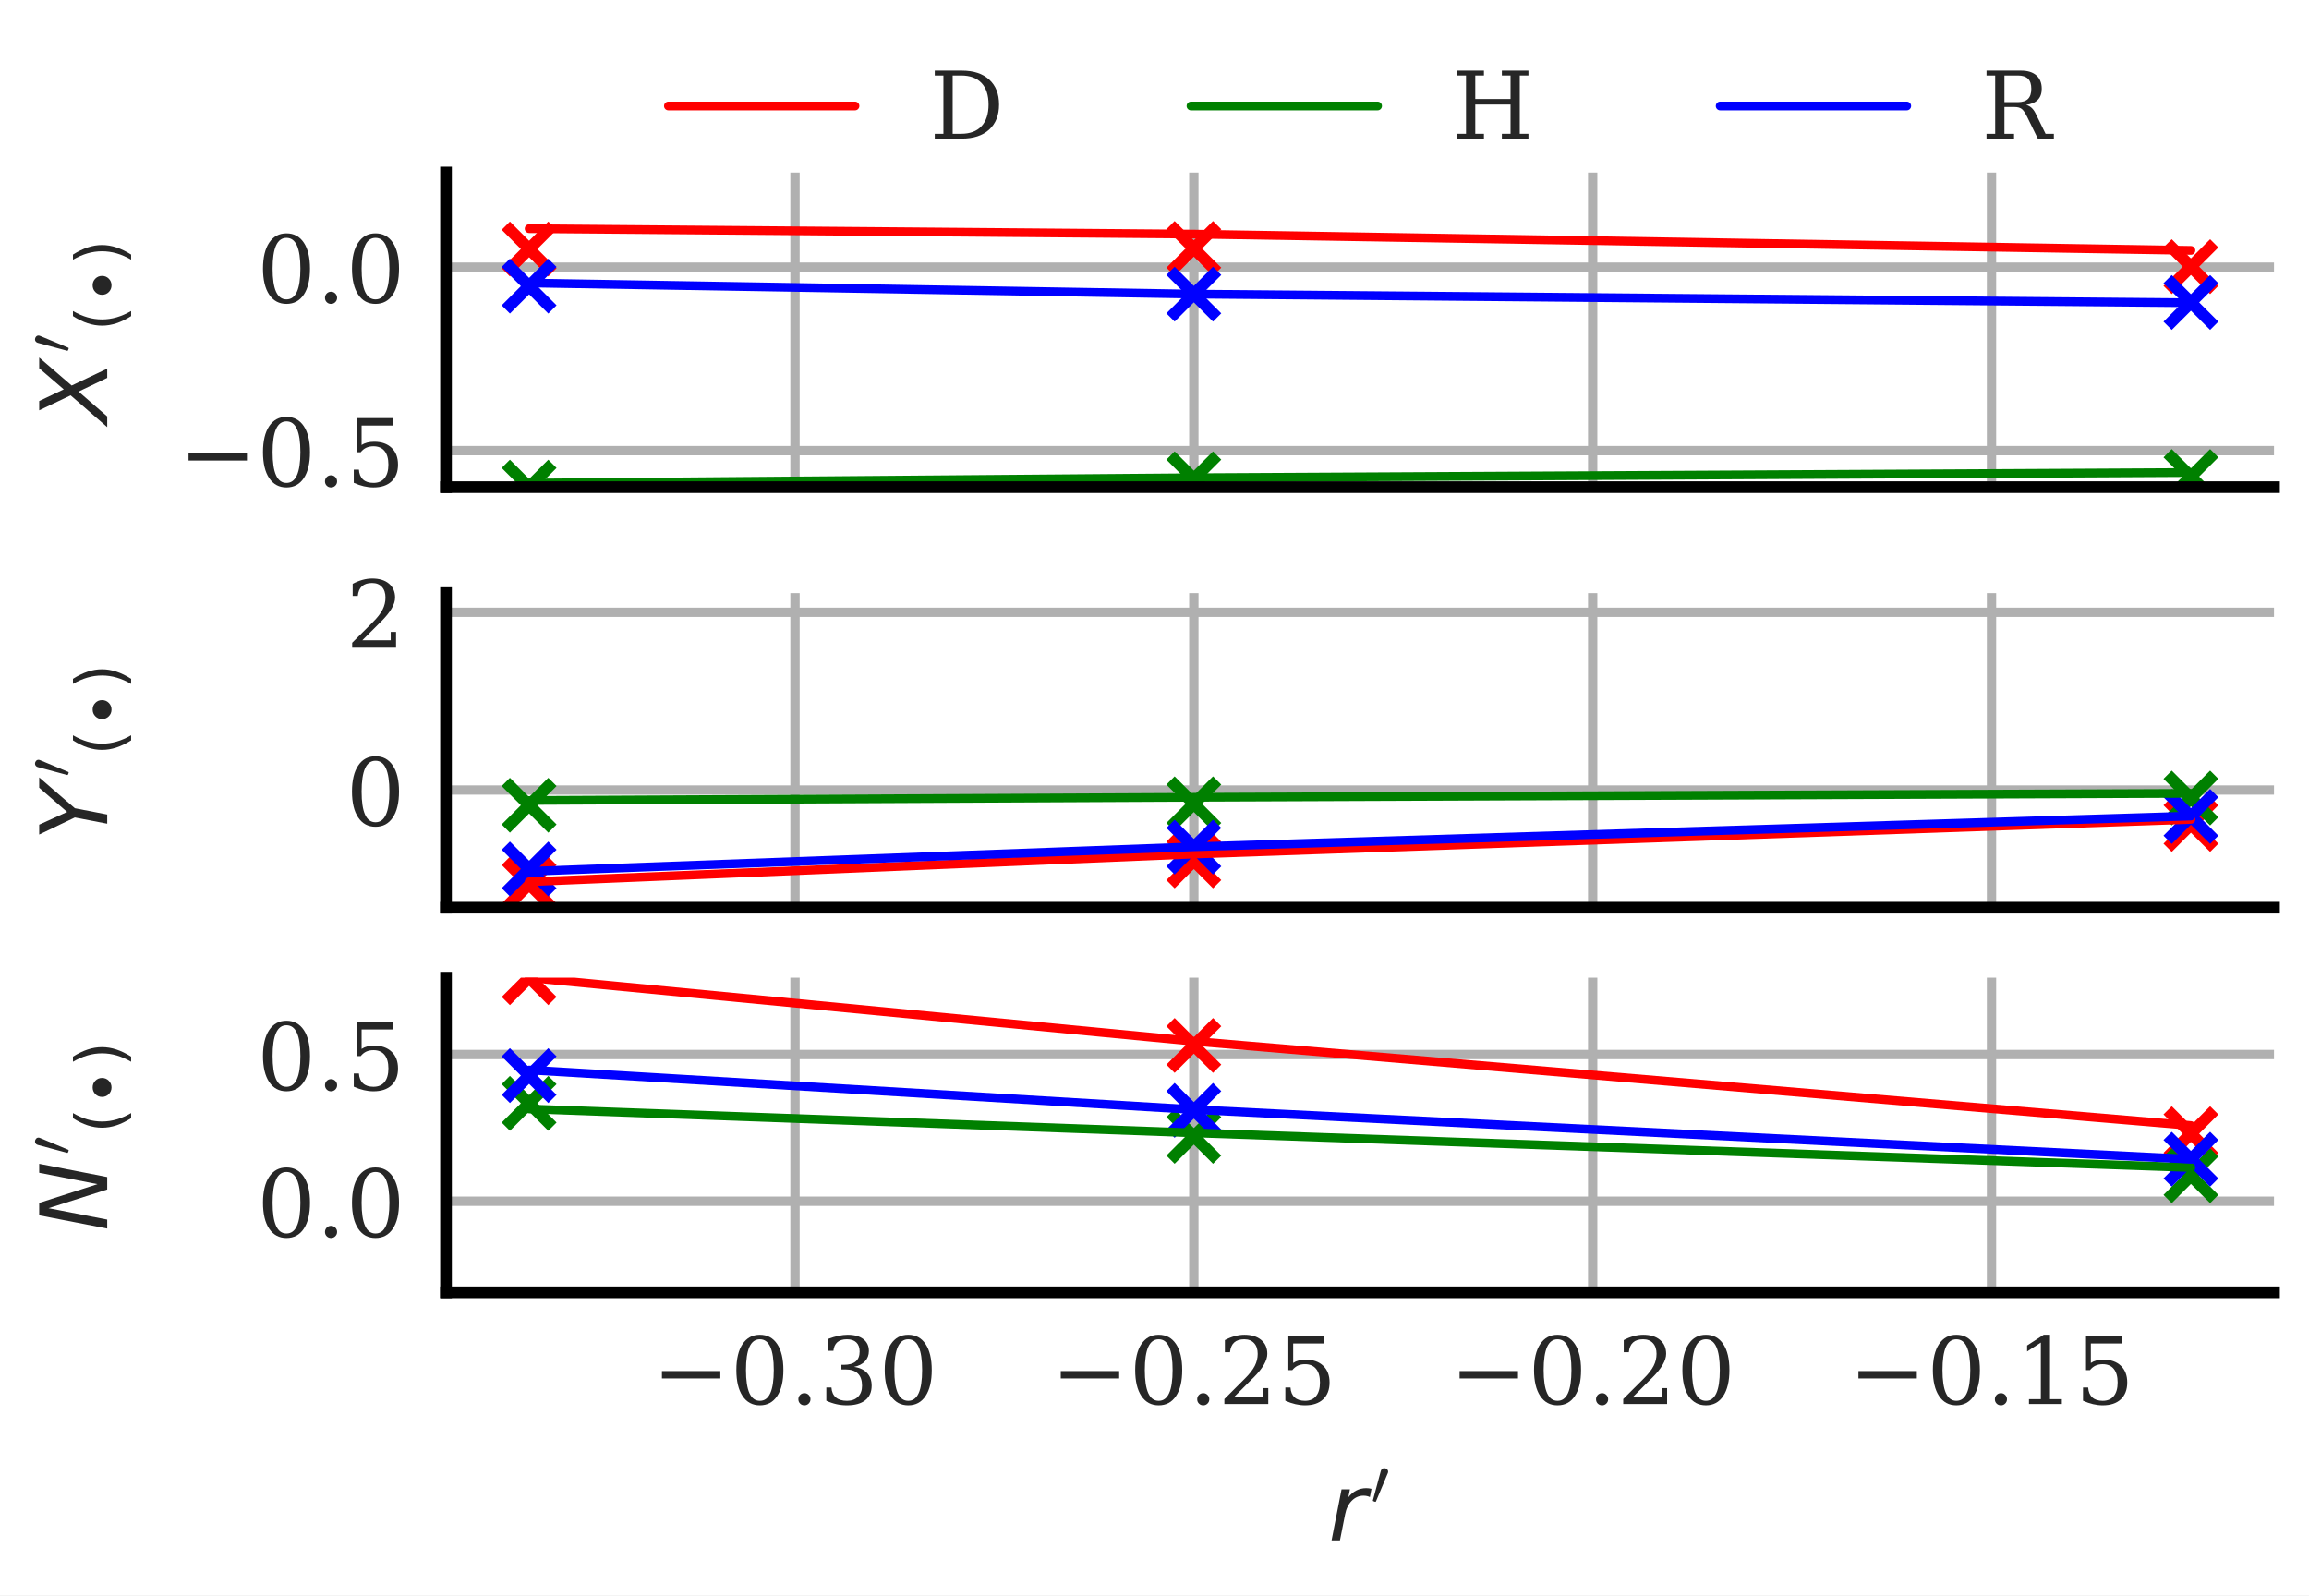
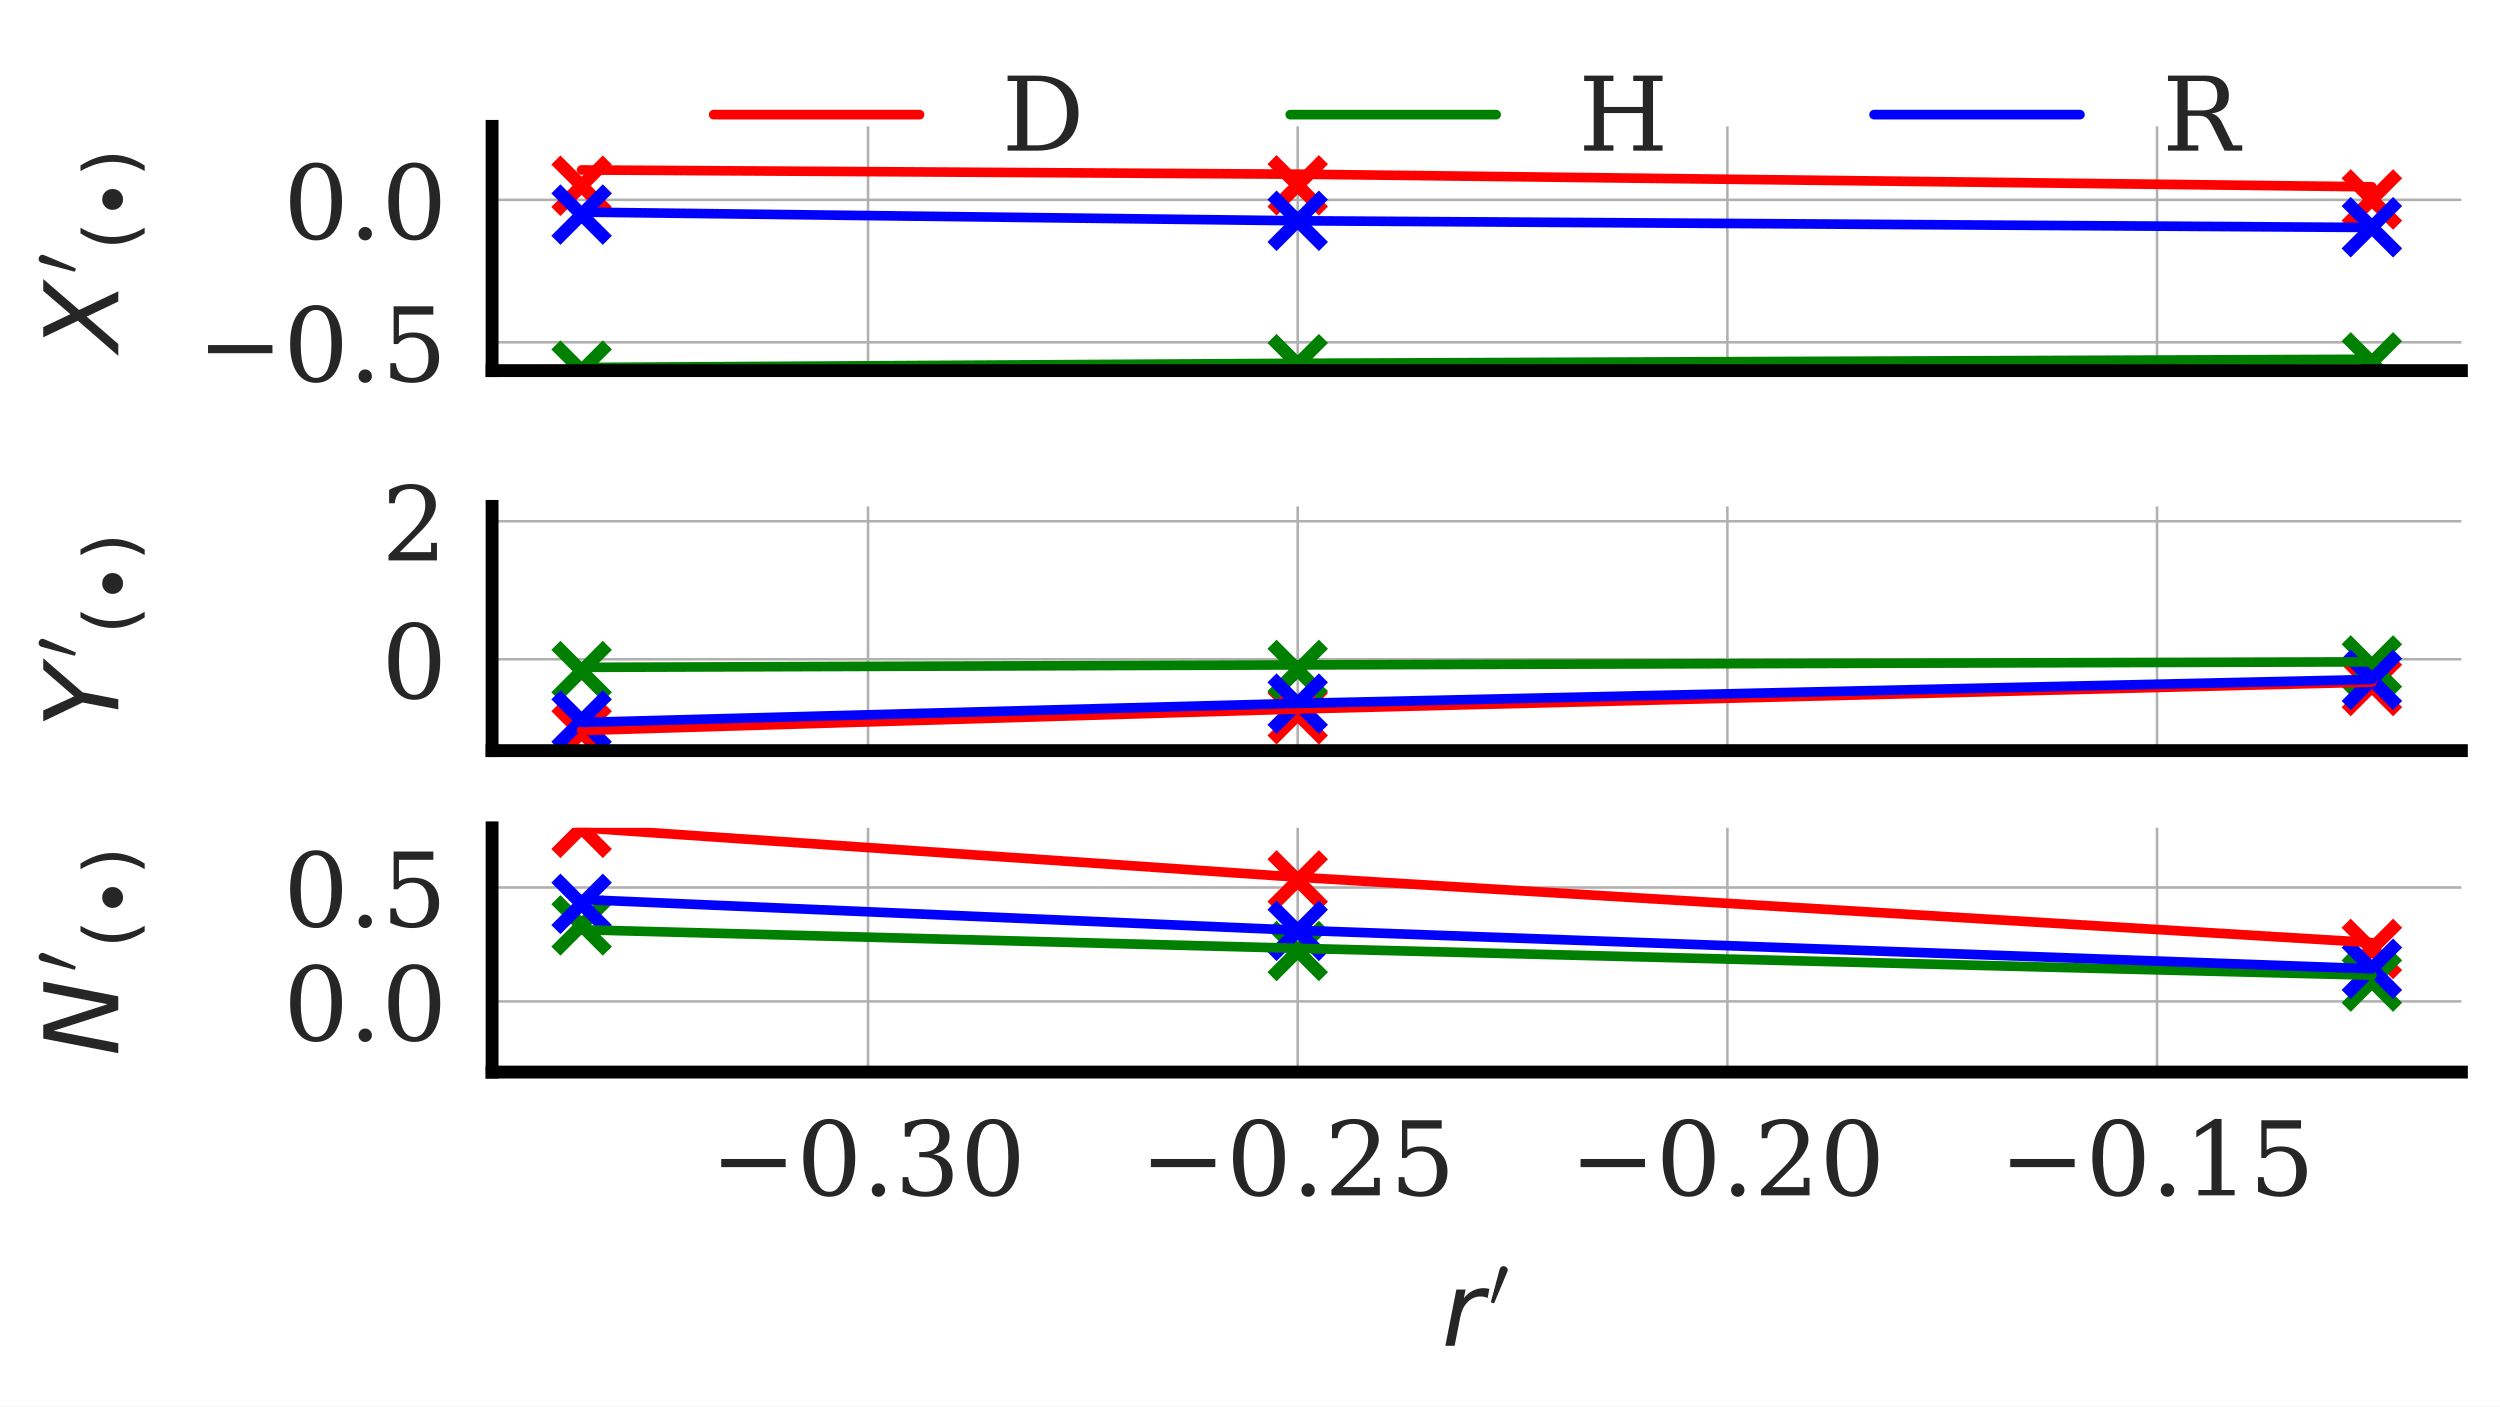
- <svg xmlns="http://www.w3.org/2000/svg" xmlns:xlink="http://www.w3.org/1999/xlink" width="198pt" height="136.8pt" viewBox="0 0 198 136.8" version="1.1">
+ <svg xmlns="http://www.w3.org/2000/svg" xmlns:xlink="http://www.w3.org/1999/xlink" width="194.31pt" height="109.312pt" viewBox="0 0 194.31 109.312" version="1.1">
  <defs>
    <style type="text/css">*{stroke-linejoin: round; stroke-linecap: butt}</style>
  </defs>
  <g id="figure_1">
    <g id="patch_1">
-       <path d="M 0 136.8  L 198 136.8  L 198 0  L 0 0  z " style="fill: #ffffff" />
+       <path d="M 0 109.312  L 194.31 109.312  L 194.31 0  L 0 0  z " style="fill: #ffffff" />
    </g>
    <g id="axes_1">
      <g id="patch_2">
-         <path d="M 38.246 41.771  L 195 41.771  L 195 14.793  L 38.246 14.793  z " style="fill: #ffffff" />
+         <path d="M 38.246 28.806  L 191.309 28.806  L 191.309 9.822  L 38.246 9.822  z " style="fill: #ffffff" />
      </g>
      <g id="matplotlib.axis_1">
        <g id="xtick_1">
          <g id="line2d_1">
-             <path d="M 68.172 41.771  L 68.172 14.793  " clip-path="url(#p0cfb01182c)" style="fill: none; stroke: #b0b0b0; stroke-width: 0.8; stroke-linecap: round" />
+             <path d="M 67.468 28.806  L 67.468 9.822  " clip-path="url(#p89bf01101a)" style="fill: none; stroke: #b0b0b0; stroke-width: 0.2; stroke-linecap: round" />
          </g>
          <g id="line2d_2" />
        </g>
        <g id="xtick_2">
          <g id="line2d_3">
-             <path d="M 102.373 41.771  L 102.373 14.793  " clip-path="url(#p0cfb01182c)" style="fill: none; stroke: #b0b0b0; stroke-width: 0.8; stroke-linecap: round" />
+             <path d="M 100.863 28.806  L 100.863 9.822  " clip-path="url(#p89bf01101a)" style="fill: none; stroke: #b0b0b0; stroke-width: 0.2; stroke-linecap: round" />
          </g>
          <g id="line2d_4" />
        </g>
        <g id="xtick_3">
          <g id="line2d_5">
-             <path d="M 136.574 41.771  L 136.574 14.793  " clip-path="url(#p0cfb01182c)" style="fill: none; stroke: #b0b0b0; stroke-width: 0.8; stroke-linecap: round" />
+             <path d="M 134.259 28.806  L 134.259 9.822  " clip-path="url(#p89bf01101a)" style="fill: none; stroke: #b0b0b0; stroke-width: 0.2; stroke-linecap: round" />
          </g>
          <g id="line2d_6" />
        </g>
        <g id="xtick_4">
          <g id="line2d_7">
-             <path d="M 170.774 41.771  L 170.774 14.793  " clip-path="url(#p0cfb01182c)" style="fill: none; stroke: #b0b0b0; stroke-width: 0.8; stroke-linecap: round" />
+             <path d="M 167.654 28.806  L 167.654 9.822  " clip-path="url(#p89bf01101a)" style="fill: none; stroke: #b0b0b0; stroke-width: 0.2; stroke-linecap: round" />
          </g>
          <g id="line2d_8" />
        </g>
      </g>
      <g id="matplotlib.axis_2">
        <g id="ytick_1">
          <g id="line2d_9">
-             <path d="M 38.246 38.643  L 195 38.643  " clip-path="url(#p0cfb01182c)" style="fill: none; stroke: #b0b0b0; stroke-width: 0.8; stroke-linecap: round" />
+             <path d="M 38.246 26.605  L 191.309 26.605  " clip-path="url(#p89bf01101a)" style="fill: none; stroke: #b0b0b0; stroke-width: 0.2; stroke-linecap: round" />
          </g>
          <g id="line2d_10" />
          <g id="text_1">
-             <g style="fill: #262626" transform="translate(15.32024 41.68248) scale(0.08 -0.08)">
+             <g style="fill: #262626" transform="translate(15.32024 29.6441) scale(0.08 -0.08)">
              <defs>
                <path id="DejaVuSerif-2212" d="M 678 2259  L 4684 2259  L 4684 1753  L 678 1753  L 678 2259  z " transform="scale(0.015625)" />
                <path id="DejaVuSerif-30" d="M 2034 219  Q 2513 219 2750 744  Q 2988 1269 2988 2328  Q 2988 3391 2750 3916  Q 2513 4441 2034 4441  Q 1556 4441 1318 3916  Q 1081 3391 1081 2328  Q 1081 1269 1318 744  Q 1556 219 2034 219  z M 2034 -91  Q 1275 -91 848 546  Q 422 1184 422 2328  Q 422 3475 848 4112  Q 1275 4750 2034 4750  Q 2797 4750 3222 4112  Q 3647 3475 3647 2328  Q 3647 1184 3222 546  Q 2797 -91 2034 -91  z " transform="scale(0.015625)" />
                <path id="DejaVuSerif-2e" d="M 603 325  Q 603 500 722 622  Q 841 744 1019 744  Q 1191 744 1312 622  Q 1434 500 1434 325  Q 1434 153 1312 31  Q 1191 -91 1019 -91  Q 841 -91 722 29  Q 603 150 603 325  z " transform="scale(0.015625)" />
                <path id="DejaVuSerif-35" d="M 3219 4666  L 3219 4153  L 1081 4153  L 1081 2816  Q 1244 2928 1461 2984  Q 1678 3041 1947 3041  Q 2703 3041 3140 2622  Q 3578 2203 3578 1478  Q 3578 738 3136 323  Q 2694 -91 1894 -91  Q 1572 -91 1234 -12  Q 897 66 544 225  L 544 1131  L 897 1131  Q 925 688 1179 453  Q 1434 219 1894 219  Q 2388 219 2653 544  Q 2919 869 2919 1478  Q 2919 2084 2655 2407  Q 2391 2731 1894 2731  Q 1613 2731 1398 2631  Q 1184 2531 1019 2322  L 750 2322  L 750 4666  L 3219 4666  z " transform="scale(0.015625)" />
              </defs>
              <use xlink:href="#DejaVuSerif-2212" />
              <use xlink:href="#DejaVuSerif-30" x="83.789" />
              <use xlink:href="#DejaVuSerif-2e" x="147.412" />
              <use xlink:href="#DejaVuSerif-35" x="179.199" />
            </g>
          </g>
        </g>
        <g id="ytick_2">
          <g id="line2d_11">
-             <path d="M 38.246 22.907  L 195 22.907  " clip-path="url(#p0cfb01182c)" style="fill: none; stroke: #b0b0b0; stroke-width: 0.8; stroke-linecap: round" />
+             <path d="M 38.246 15.532  L 191.309 15.532  " clip-path="url(#p89bf01101a)" style="fill: none; stroke: #b0b0b0; stroke-width: 0.2; stroke-linecap: round" />
          </g>
          <g id="line2d_12" />
          <g id="text_2">
-             <g style="fill: #262626" transform="translate(22.02399 25.94643) scale(0.08 -0.08)">
+             <g style="fill: #262626" transform="translate(22.02399 18.57107) scale(0.08 -0.08)">
              <use xlink:href="#DejaVuSerif-30" />
              <use xlink:href="#DejaVuSerif-2e" x="63.623" />
              <use xlink:href="#DejaVuSerif-30" x="95.41" />
            </g>
          </g>
        </g>
        <g id="text_3">
-           <g style="fill: #262626" transform="translate(9.24024 36.28201) rotate(-90) scale(0.08 -0.08)">
+           <g style="fill: #262626" transform="translate(9.24024 27.3139) rotate(-90) scale(0.08 -0.08)">
            <defs>
              <path id="DejaVuSans-Oblique-58" d="M 878 4666  L 1516 4666  L 2316 2981  L 3763 4666  L 4500 4666  L 2578 2438  L 3738 0  L 3103 0  L 2163 1966  L 459 0  L -275 0  L 1906 2509  L 878 4666  z " transform="scale(0.015625)" />
              <path id="Cmsy10-30" d="M 225 347  Q 184 359 184 409  L 966 3316  Q 1003 3434 1093 3506  Q 1184 3578 1300 3578  Q 1450 3578 1564 3479  Q 1678 3381 1678 3231  Q 1678 3166 1644 3084  L 488 319  Q 466 275 428 275  Q 394 275 320 306  Q 247 338 225 347  z " transform="scale(0.015625)" />
              <path id="DejaVuSans-28" d="M 1984 4856  Q 1566 4138 1362 3434  Q 1159 2731 1159 2009  Q 1159 1288 1364 580  Q 1569 -128 1984 -844  L 1484 -844  Q 1016 -109 783 600  Q 550 1309 550 2009  Q 550 2706 781 3412  Q 1013 4119 1484 4856  L 1984 4856  z " transform="scale(0.015625)" />
              <path id="DejaVuSans-2219" d="M 1075 2006  Q 1075 2394 1345 2661  Q 1616 2928 2009 2928  Q 2397 2928 2664 2661  Q 2931 2394 2931 2006  Q 2931 1616 2662 1347  Q 2394 1078 2003 1078  Q 1613 1078 1344 1347  Q 1075 1616 1075 2006  z " transform="scale(0.015625)" />
              <path id="DejaVuSans-29" d="M 513 4856  L 1013 4856  Q 1481 4119 1714 3412  Q 1947 2706 1947 2009  Q 1947 1309 1714 600  Q 1481 -109 1013 -844  L 513 -844  Q 928 -128 1133 580  Q 1338 1288 1338 2009  Q 1338 2731 1133 3434  Q 928 4138 513 4856  z " transform="scale(0.015625)" />
            </defs>
            <use xlink:href="#DejaVuSans-Oblique-58" transform="translate(0 0.584375)" />
            <use xlink:href="#Cmsy10-30" transform="translate(75.52263 38.86563) scale(0.7)" />
            <use xlink:href="#DejaVuSans-28" transform="translate(98.4572 -15.82188) scale(0.7)" />
            <use xlink:href="#DejaVuSans-2219" transform="translate(125.7668 -15.82188) scale(0.7)" />
            <use xlink:href="#DejaVuSans-29" transform="translate(169.5851 -15.82188) scale(0.7)" />
          </g>
        </g>
      </g>
      <g id="line2d_13">
        <defs>
-           <path id="m3c05189503" d="M -2 2  L 2 -2  M -2 -2  L 2 2  " style="stroke: #ff0000" />
+           <path id="m1ca67df9ad" d="M -2 2  L 2 -2  M -2 -2  L 2 2  " style="stroke: #ff0000" />
        </defs>
-         <g clip-path="url(#p0cfb01182c)">
-           <use xlink:href="#m3c05189503" x="45.372" y="21.351" style="fill: #ff0000; stroke: #ff0000" />
-           <use xlink:href="#m3c05189503" x="102.373" y="21.306" style="fill: #ff0000; stroke: #ff0000" />
-           <use xlink:href="#m3c05189503" x="187.875" y="22.866" style="fill: #ff0000; stroke: #ff0000" />
+         <g clip-path="url(#p89bf01101a)">
+           <use xlink:href="#m1ca67df9ad" x="45.204" y="14.437" style="fill: #ff0000; stroke: #ff0000" />
+           <use xlink:href="#m1ca67df9ad" x="100.863" y="14.405" style="fill: #ff0000; stroke: #ff0000" />
+           <use xlink:href="#m1ca67df9ad" x="184.352" y="15.503" style="fill: #ff0000; stroke: #ff0000" />
        </g>
      </g>
      <g id="line2d_14">
        <defs>
-           <path id="mb8ee513d1f" d="M -2 2  L 2 -2  M -2 -2  L 2 2  " style="stroke: #008000" />
+           <path id="maf1939690e" d="M -2 2  L 2 -2  M -2 -2  L 2 2  " style="stroke: #008000" />
        </defs>
-         <g clip-path="url(#p0cfb01182c)">
-           <use xlink:href="#mb8ee513d1f" x="45.372" y="41.771" style="fill: #008000; stroke: #008000" />
-           <use xlink:href="#mb8ee513d1f" x="102.373" y="41.061" style="fill: #008000; stroke: #008000" />
-           <use xlink:href="#mb8ee513d1f" x="187.875" y="40.864" style="fill: #008000; stroke: #008000" />
+         <g clip-path="url(#p89bf01101a)">
+           <use xlink:href="#maf1939690e" x="45.204" y="28.806" style="fill: #008000; stroke: #008000" />
+           <use xlink:href="#maf1939690e" x="100.863" y="28.306" style="fill: #008000; stroke: #008000" />
+           <use xlink:href="#maf1939690e" x="184.352" y="28.167" style="fill: #008000; stroke: #008000" />
        </g>
      </g>
      <g id="line2d_15">
        <defs>
-           <path id="ma385bacd0c" d="M -2 2  L 2 -2  M -2 -2  L 2 2  " style="stroke: #0000ff" />
+           <path id="mdaadb24a7d" d="M -2 2  L 2 -2  M -2 -2  L 2 2  " style="stroke: #0000ff" />
        </defs>
-         <g clip-path="url(#p0cfb01182c)">
-           <use xlink:href="#ma385bacd0c" x="45.372" y="24.536" style="fill: #0000ff; stroke: #0000ff" />
-           <use xlink:href="#ma385bacd0c" x="102.373" y="25.223" style="fill: #0000ff; stroke: #0000ff" />
-           <use xlink:href="#ma385bacd0c" x="187.875" y="25.934" style="fill: #0000ff; stroke: #0000ff" />
+         <g clip-path="url(#p89bf01101a)">
+           <use xlink:href="#mdaadb24a7d" x="45.204" y="16.678" style="fill: #0000ff; stroke: #0000ff" />
+           <use xlink:href="#mdaadb24a7d" x="100.863" y="17.161" style="fill: #0000ff; stroke: #0000ff" />
+           <use xlink:href="#mdaadb24a7d" x="184.352" y="17.662" style="fill: #0000ff; stroke: #0000ff" />
        </g>
      </g>
      <g id="line2d_16">
-         <path d="M 45.372 19.607  L 102.373 20.075  L 187.875 21.471  " clip-path="url(#p0cfb01182c)" style="fill: none; stroke: #ff0000; stroke-width: 0.75; stroke-linecap: round" />
+         <path d="M 45.204 13.21  L 100.863 13.539  L 184.352 14.521  " clip-path="url(#p89bf01101a)" style="fill: none; stroke: #ff0000; stroke-width: 0.75; stroke-linecap: round" />
      </g>
      <g id="line2d_17">
-         <path d="M 45.372 41.426  L 102.373 40.963  L 187.875 40.516  " clip-path="url(#p0cfb01182c)" style="fill: none; stroke: #008000; stroke-width: 0.75; stroke-linecap: round" />
+         <path d="M 45.204 28.563  L 100.863 28.237  L 184.352 27.923  " clip-path="url(#p89bf01101a)" style="fill: none; stroke: #008000; stroke-width: 0.75; stroke-linecap: round" />
      </g>
      <g id="line2d_18">
-         <path d="M 45.372 24.266  L 102.373 25.22  L 187.875 25.963  " clip-path="url(#p0cfb01182c)" style="fill: none; stroke: #0000ff; stroke-width: 0.75; stroke-linecap: round" />
+         <path d="M 45.204 16.488  L 100.863 17.159  L 184.352 17.682  " clip-path="url(#p89bf01101a)" style="fill: none; stroke: #0000ff; stroke-width: 0.75; stroke-linecap: round" />
      </g>
      <g id="patch_3">
-         <path d="M 38.246 41.771  L 38.246 14.793  " style="fill: none; stroke: #000000; stroke-linejoin: miter; stroke-linecap: square" />
+         <path d="M 38.246 28.806  L 38.246 9.822  " style="fill: none; stroke: #000000; stroke-linejoin: miter; stroke-linecap: square" />
      </g>
      <g id="patch_4">
-         <path d="M 38.246 41.771  L 195 41.771  " style="fill: none; stroke: #000000; stroke-linejoin: miter; stroke-linecap: square" />
+         <path d="M 38.246 28.806  L 191.309 28.806  " style="fill: none; stroke: #000000; stroke-linejoin: miter; stroke-linecap: square" />
      </g>
      <g id="legend_1">
        <g id="line2d_19">
-           <path d="M 57.316 9.085  L 65.316 9.085  L 73.316 9.085  " style="fill: none; stroke: #ff0000; stroke-width: 0.75; stroke-linecap: round" />
+           <path d="M 55.471 8.91  L 63.471 8.91  L 71.471 8.91  " style="fill: none; stroke: #ff0000; stroke-width: 0.75; stroke-linecap: round" />
        </g>
        <g id="text_4">
-           <g style="fill: #262626" transform="translate(79.71625 11.88466) scale(0.08 -0.08)">
+           <g style="fill: #262626" transform="translate(77.87107 11.71038) scale(0.08 -0.08)">
            <defs>
              <path id="DejaVuSerif-44" d="M 1581 331  L 2163 331  Q 3072 331 3558 850  Q 4044 1369 4044 2338  Q 4044 3306 3559 3818  Q 3075 4331 2163 4331  L 1581 4331  L 1581 331  z M 353 0  L 353 331  L 947 331  L 947 4331  L 353 4331  L 353 4666  L 2209 4666  Q 3416 4666 4089 4050  Q 4763 3434 4763 2338  Q 4763 1238 4088 619  Q 3413 0 2209 0  L 353 0  z " transform="scale(0.015625)" />
            </defs>
            <use xlink:href="#DejaVuSerif-44" />
          </g>
        </g>
        <g id="line2d_20">
-           <path d="M 102.13 9.085  L 110.13 9.085  L 118.13 9.085  " style="fill: none; stroke: #008000; stroke-width: 0.75; stroke-linecap: round" />
+           <path d="M 100.285 8.91  L 108.285 8.91  L 116.285 8.91  " style="fill: none; stroke: #008000; stroke-width: 0.75; stroke-linecap: round" />
        </g>
        <g id="text_5">
-           <g style="fill: #262626" transform="translate(124.53 11.88466) scale(0.08 -0.08)">
+           <g style="fill: #262626" transform="translate(122.6848 11.71038) scale(0.08 -0.08)">
            <defs>
              <path id="DejaVuSerif-48" d="M 353 0  L 353 331  L 947 331  L 947 4331  L 353 4331  L 353 4666  L 2175 4666  L 2175 4331  L 1581 4331  L 1581 2719  L 4000 2719  L 4000 4331  L 3406 4331  L 3406 4666  L 5228 4666  L 5228 4331  L 4634 4331  L 4634 331  L 5228 331  L 5228 0  L 3406 0  L 3406 331  L 4000 331  L 4000 2338  L 1581 2338  L 1581 331  L 2175 331  L 2175 0  L 353 0  z " transform="scale(0.015625)" />
            </defs>
            <use xlink:href="#DejaVuSerif-48" />
          </g>
        </g>
        <g id="line2d_21">
-           <path d="M 147.506 9.085  L 155.506 9.085  L 163.506 9.085  " style="fill: none; stroke: #0000ff; stroke-width: 0.75; stroke-linecap: round" />
+           <path d="M 145.661 8.91  L 153.661 8.91  L 161.661 8.91  " style="fill: none; stroke: #0000ff; stroke-width: 0.75; stroke-linecap: round" />
        </g>
        <g id="text_6">
-           <g style="fill: #262626" transform="translate(169.9062 11.88466) scale(0.08 -0.08)">
+           <g style="fill: #262626" transform="translate(168.0611 11.71038) scale(0.08 -0.08)">
            <defs>
              <path id="DejaVuSerif-52" d="M 3066 2316  Q 3284 2256 3442 2114  Q 3600 1972 3725 1716  L 4403 331  L 4972 331  L 4972 0  L 3872 0  L 3144 1484  Q 2934 1916 2759 2042  Q 2584 2169 2278 2169  L 1581 2169  L 1581 331  L 2241 331  L 2241 0  L 353 0  L 353 331  L 947 331  L 947 4331  L 353 4331  L 353 4666  L 2719 4666  Q 3400 4666 3770 4341  Q 4141 4016 4141 3419  Q 4141 2938 3870 2661  Q 3600 2384 3066 2316  z M 1581 2503  L 2503 2503  Q 2975 2503 3200 2726  Q 3425 2950 3425 3419  Q 3425 3888 3200 4109  Q 2975 4331 2503 4331  L 1581 4331  L 1581 2503  z " transform="scale(0.015625)" />
            </defs>
            <use xlink:href="#DejaVuSerif-52" />
          </g>
        </g>
      </g>
    </g>
    <g id="axes_2">
      <g id="patch_5">
-         <path d="M 38.246 77.836  L 195 77.836  L 195 50.858  L 38.246 50.858  z " style="fill: #ffffff" />
+         <path d="M 38.246 58.342  L 191.309 58.342  L 191.309 39.358  L 38.246 39.358  z " style="fill: #ffffff" />
      </g>
      <g id="matplotlib.axis_3">
        <g id="xtick_5">
          <g id="line2d_22">
-             <path d="M 68.172 77.836  L 68.172 50.858  " clip-path="url(#p106978f5aa)" style="fill: none; stroke: #b0b0b0; stroke-width: 0.8; stroke-linecap: round" />
+             <path d="M 67.468 58.342  L 67.468 39.358  " clip-path="url(#pac002211ce)" style="fill: none; stroke: #b0b0b0; stroke-width: 0.2; stroke-linecap: round" />
          </g>
          <g id="line2d_23" />
        </g>
        <g id="xtick_6">
          <g id="line2d_24">
-             <path d="M 102.373 77.836  L 102.373 50.858  " clip-path="url(#p106978f5aa)" style="fill: none; stroke: #b0b0b0; stroke-width: 0.8; stroke-linecap: round" />
+             <path d="M 100.863 58.342  L 100.863 39.358  " clip-path="url(#pac002211ce)" style="fill: none; stroke: #b0b0b0; stroke-width: 0.2; stroke-linecap: round" />
          </g>
          <g id="line2d_25" />
        </g>
        <g id="xtick_7">
          <g id="line2d_26">
-             <path d="M 136.574 77.836  L 136.574 50.858  " clip-path="url(#p106978f5aa)" style="fill: none; stroke: #b0b0b0; stroke-width: 0.8; stroke-linecap: round" />
+             <path d="M 134.259 58.342  L 134.259 39.358  " clip-path="url(#pac002211ce)" style="fill: none; stroke: #b0b0b0; stroke-width: 0.2; stroke-linecap: round" />
          </g>
          <g id="line2d_27" />
        </g>
        <g id="xtick_8">
          <g id="line2d_28">
-             <path d="M 170.774 77.836  L 170.774 50.858  " clip-path="url(#p106978f5aa)" style="fill: none; stroke: #b0b0b0; stroke-width: 0.8; stroke-linecap: round" />
+             <path d="M 167.654 58.342  L 167.654 39.358  " clip-path="url(#pac002211ce)" style="fill: none; stroke: #b0b0b0; stroke-width: 0.2; stroke-linecap: round" />
          </g>
          <g id="line2d_29" />
        </g>
      </g>
      <g id="matplotlib.axis_4">
        <g id="ytick_3">
          <g id="line2d_30">
-             <path d="M 38.246 67.744  L 195 67.744  " clip-path="url(#p106978f5aa)" style="fill: none; stroke: #b0b0b0; stroke-width: 0.8; stroke-linecap: round" />
+             <path d="M 38.246 51.24  L 191.309 51.24  " clip-path="url(#pac002211ce)" style="fill: none; stroke: #b0b0b0; stroke-width: 0.2; stroke-linecap: round" />
          </g>
          <g id="line2d_31" />
          <g id="text_7">
-             <g style="fill: #262626" transform="translate(29.65649 70.78306) scale(0.08 -0.08)">
+             <g style="fill: #262626" transform="translate(29.65649 54.27964) scale(0.08 -0.08)">
              <use xlink:href="#DejaVuSerif-30" />
            </g>
          </g>
        </g>
        <g id="ytick_4">
          <g id="line2d_32">
-             <path d="M 38.246 52.502  L 195 52.502  " clip-path="url(#p106978f5aa)" style="fill: none; stroke: #b0b0b0; stroke-width: 0.8; stroke-linecap: round" />
+             <path d="M 38.246 40.515  L 191.309 40.515  " clip-path="url(#pac002211ce)" style="fill: none; stroke: #b0b0b0; stroke-width: 0.2; stroke-linecap: round" />
          </g>
          <g id="line2d_33" />
          <g id="text_8">
-             <g style="fill: #262626" transform="translate(29.65649 55.54173) scale(0.08 -0.08)">
+             <g style="fill: #262626" transform="translate(29.65649 43.55473) scale(0.08 -0.08)">
              <defs>
                <path id="DejaVuSerif-32" d="M 819 3553  L 469 3553  L 469 4384  Q 803 4563 1142 4656  Q 1481 4750 1806 4750  Q 2534 4750 2956 4397  Q 3378 4044 3378 3438  Q 3378 2753 2422 1800  Q 2347 1728 2309 1691  L 1131 513  L 3078 513  L 3078 1088  L 3444 1088  L 3444 0  L 434 0  L 434 341  L 1850 1753  Q 2319 2222 2519 2614  Q 2719 3006 2719 3438  Q 2719 3909 2473 4175  Q 2228 4441 1797 4441  Q 1350 4441 1106 4219  Q 863 3997 819 3553  z " transform="scale(0.015625)" />
              </defs>
              <use xlink:href="#DejaVuSerif-32" />
            </g>
          </g>
        </g>
        <g id="text_9">
-           <g style="fill: #262626" transform="translate(9.24024 72.06687) rotate(-90) scale(0.08 -0.08)">
+           <g style="fill: #262626" transform="translate(9.24024 56.57002) rotate(-90) scale(0.08 -0.08)">
            <defs>
              <path id="DejaVuSans-Oblique-59" d="M 403 4666  L 1081 4666  L 1953 2747  L 3616 4666  L 4325 4666  L 2209 2222  L 1778 0  L 1147 0  L 1575 2222  L 403 4666  z " transform="scale(0.015625)" />
            </defs>
            <use xlink:href="#DejaVuSans-Oblique-59" transform="translate(0 0.584375)" />
            <use xlink:href="#Cmsy10-30" transform="translate(68.10076 38.86563) scale(0.7)" />
            <use xlink:href="#DejaVuSans-28" transform="translate(91.03533 -15.82188) scale(0.7)" />
            <use xlink:href="#DejaVuSans-2219" transform="translate(118.3449 -15.82188) scale(0.7)" />
            <use xlink:href="#DejaVuSans-29" transform="translate(162.1633 -15.82188) scale(0.7)" />
          </g>
        </g>
      </g>
      <g id="line2d_34">
-         <g clip-path="url(#p106978f5aa)">
-           <use xlink:href="#m3c05189503" x="45.372" y="75.821" style="fill: #ff0000; stroke: #ff0000" />
-           <use xlink:href="#m3c05189503" x="102.373" y="73.822" style="fill: #ff0000; stroke: #ff0000" />
-           <use xlink:href="#m3c05189503" x="187.875" y="70.697" style="fill: #ff0000; stroke: #ff0000" />
+         <g clip-path="url(#pac002211ce)">
+           <use xlink:href="#m1ca67df9ad" x="45.204" y="56.924" style="fill: #ff0000; stroke: #ff0000" />
+           <use xlink:href="#m1ca67df9ad" x="100.863" y="55.517" style="fill: #ff0000; stroke: #ff0000" />
+           <use xlink:href="#m1ca67df9ad" x="184.352" y="53.319" style="fill: #ff0000; stroke: #ff0000" />
        </g>
      </g>
      <g id="line2d_35">
-         <g clip-path="url(#p106978f5aa)">
-           <use xlink:href="#mb8ee513d1f" x="45.372" y="69.05" style="fill: #008000; stroke: #008000" />
-           <use xlink:href="#mb8ee513d1f" x="102.373" y="68.925" style="fill: #008000; stroke: #008000" />
-           <use xlink:href="#mb8ee513d1f" x="187.875" y="68.431" style="fill: #008000; stroke: #008000" />
+         <g clip-path="url(#pac002211ce)">
+           <use xlink:href="#maf1939690e" x="45.204" y="52.159" style="fill: #008000; stroke: #008000" />
+           <use xlink:href="#maf1939690e" x="100.863" y="52.072" style="fill: #008000; stroke: #008000" />
+           <use xlink:href="#maf1939690e" x="184.352" y="51.724" style="fill: #008000; stroke: #008000" />
        </g>
      </g>
      <g id="line2d_36">
-         <g clip-path="url(#p106978f5aa)">
-           <use xlink:href="#ma385bacd0c" x="45.372" y="74.514" style="fill: #0000ff; stroke: #0000ff" />
-           <use xlink:href="#ma385bacd0c" x="102.373" y="72.641" style="fill: #0000ff; stroke: #0000ff" />
-           <use xlink:href="#ma385bacd0c" x="187.875" y="70.01" style="fill: #0000ff; stroke: #0000ff" />
+         <g clip-path="url(#pac002211ce)">
+           <use xlink:href="#mdaadb24a7d" x="45.204" y="56.005" style="fill: #0000ff; stroke: #0000ff" />
+           <use xlink:href="#mdaadb24a7d" x="100.863" y="54.686" style="fill: #0000ff; stroke: #0000ff" />
+           <use xlink:href="#mdaadb24a7d" x="184.352" y="52.835" style="fill: #0000ff; stroke: #0000ff" />
        </g>
      </g>
      <g id="line2d_37">
-         <path d="M 45.372 75.614  L 102.373 73.237  L 187.875 70.263  " clip-path="url(#p106978f5aa)" style="fill: none; stroke: #ff0000; stroke-width: 0.75; stroke-linecap: round" />
+         <path d="M 45.204 56.779  L 100.863 55.106  L 184.352 53.013  " clip-path="url(#pac002211ce)" style="fill: none; stroke: #ff0000; stroke-width: 0.75; stroke-linecap: round" />
      </g>
      <g id="line2d_38">
-         <path d="M 45.372 68.638  L 102.373 68.368  L 187.875 68.03  " clip-path="url(#p106978f5aa)" style="fill: none; stroke: #008000; stroke-width: 0.75; stroke-linecap: round" />
+         <path d="M 45.204 51.87  L 100.863 51.68  L 184.352 51.442  " clip-path="url(#pac002211ce)" style="fill: none; stroke: #008000; stroke-width: 0.75; stroke-linecap: round" />
      </g>
      <g id="line2d_39">
-         <path d="M 45.372 74.72  L 102.373 72.613  L 187.875 69.976  " clip-path="url(#p106978f5aa)" style="fill: none; stroke: #0000ff; stroke-width: 0.75; stroke-linecap: round" />
+         <path d="M 45.204 56.149  L 100.863 54.667  L 184.352 52.811  " clip-path="url(#pac002211ce)" style="fill: none; stroke: #0000ff; stroke-width: 0.75; stroke-linecap: round" />
      </g>
      <g id="patch_6">
-         <path d="M 38.246 77.836  L 38.246 50.858  " style="fill: none; stroke: #000000; stroke-linejoin: miter; stroke-linecap: square" />
+         <path d="M 38.246 58.342  L 38.246 39.358  " style="fill: none; stroke: #000000; stroke-linejoin: miter; stroke-linecap: square" />
      </g>
      <g id="patch_7">
-         <path d="M 38.246 77.836  L 195 77.836  " style="fill: none; stroke: #000000; stroke-linejoin: miter; stroke-linecap: square" />
+         <path d="M 38.246 58.342  L 191.309 58.342  " style="fill: none; stroke: #000000; stroke-linejoin: miter; stroke-linecap: square" />
      </g>
    </g>
    <g id="axes_3">
      <g id="patch_8">
-         <path d="M 38.246 110.815  L 195 110.815  L 195 83.836  L 38.246 83.836  z " style="fill: #ffffff" />
+         <path d="M 38.246 83.326  L 191.309 83.326  L 191.309 64.342  L 38.246 64.342  z " style="fill: #ffffff" />
      </g>
      <g id="matplotlib.axis_5">
        <g id="xtick_9">
          <g id="line2d_40">
-             <path d="M 68.172 110.815  L 68.172 83.836  " clip-path="url(#p93c2bc79f7)" style="fill: none; stroke: #b0b0b0; stroke-width: 0.8; stroke-linecap: round" />
+             <path d="M 67.468 83.326  L 67.468 64.342  " clip-path="url(#p1ab6ea2070)" style="fill: none; stroke: #b0b0b0; stroke-width: 0.2; stroke-linecap: round" />
          </g>
          <g id="line2d_41" />
          <g id="text_10">
-             <g style="fill: #262626" transform="translate(55.91399 120.3935) scale(0.08 -0.08)">
+             <g style="fill: #262626" transform="translate(55.20947 92.90506) scale(0.08 -0.08)">
              <defs>
                <path id="DejaVuSerif-33" d="M 622 4469  Q 988 4606 1323 4678  Q 1659 4750 1953 4750  Q 2638 4750 3022 4454  Q 3406 4159 3406 3634  Q 3406 3213 3140 2930  Q 2875 2647 2388 2547  Q 2963 2466 3280 2130  Q 3597 1794 3597 1259  Q 3597 606 3158 257  Q 2719 -91 1894 -91  Q 1528 -91 1179 -12  Q 831 66 488 225  L 488 1131  L 838 1131  Q 869 681 1141 450  Q 1413 219 1906 219  Q 2384 219 2661 495  Q 2938 772 2938 1253  Q 2938 1803 2653 2086  Q 2369 2369 1819 2369  L 1522 2369  L 1522 2688  L 1678 2688  Q 2225 2688 2498 2914  Q 2772 3141 2772 3597  Q 2772 4006 2547 4223  Q 2322 4441 1900 4441  Q 1478 4441 1245 4241  Q 1013 4041 972 3647  L 622 3647  L 622 4469  z " transform="scale(0.015625)" />
              </defs>
              <use xlink:href="#DejaVuSerif-2212" />
              <use xlink:href="#DejaVuSerif-30" x="83.789" />
              <use xlink:href="#DejaVuSerif-2e" x="147.412" />
              <use xlink:href="#DejaVuSerif-33" x="179.199" />
              <use xlink:href="#DejaVuSerif-30" x="242.822" />
            </g>
          </g>
        </g>
        <g id="xtick_10">
          <g id="line2d_42">
-             <path d="M 102.373 110.815  L 102.373 83.836  " clip-path="url(#p93c2bc79f7)" style="fill: none; stroke: #b0b0b0; stroke-width: 0.8; stroke-linecap: round" />
+             <path d="M 100.863 83.326  L 100.863 64.342  " clip-path="url(#p1ab6ea2070)" style="fill: none; stroke: #b0b0b0; stroke-width: 0.2; stroke-linecap: round" />
          </g>
          <g id="line2d_43" />
          <g id="text_11">
-             <g style="fill: #262626" transform="translate(90.1147 120.3935) scale(0.08 -0.08)">
+             <g style="fill: #262626" transform="translate(88.60501 92.90506) scale(0.08 -0.08)">
              <use xlink:href="#DejaVuSerif-2212" />
              <use xlink:href="#DejaVuSerif-30" x="83.789" />
              <use xlink:href="#DejaVuSerif-2e" x="147.412" />
              <use xlink:href="#DejaVuSerif-32" x="179.199" />
              <use xlink:href="#DejaVuSerif-35" x="242.822" />
            </g>
          </g>
        </g>
        <g id="xtick_11">
          <g id="line2d_44">
-             <path d="M 136.574 110.815  L 136.574 83.836  " clip-path="url(#p93c2bc79f7)" style="fill: none; stroke: #b0b0b0; stroke-width: 0.8; stroke-linecap: round" />
+             <path d="M 134.259 83.326  L 134.259 64.342  " clip-path="url(#p1ab6ea2070)" style="fill: none; stroke: #b0b0b0; stroke-width: 0.2; stroke-linecap: round" />
          </g>
          <g id="line2d_45" />
          <g id="text_12">
-             <g style="fill: #262626" transform="translate(124.3154 120.3935) scale(0.08 -0.08)">
+             <g style="fill: #262626" transform="translate(122.0006 92.90506) scale(0.08 -0.08)">
              <use xlink:href="#DejaVuSerif-2212" />
              <use xlink:href="#DejaVuSerif-30" x="83.789" />
              <use xlink:href="#DejaVuSerif-2e" x="147.412" />
              <use xlink:href="#DejaVuSerif-32" x="179.199" />
              <use xlink:href="#DejaVuSerif-30" x="242.822" />
            </g>
          </g>
        </g>
        <g id="xtick_12">
          <g id="line2d_46">
-             <path d="M 170.774 110.815  L 170.774 83.836  " clip-path="url(#p93c2bc79f7)" style="fill: none; stroke: #b0b0b0; stroke-width: 0.8; stroke-linecap: round" />
+             <path d="M 167.654 83.326  L 167.654 64.342  " clip-path="url(#p1ab6ea2070)" style="fill: none; stroke: #b0b0b0; stroke-width: 0.2; stroke-linecap: round" />
          </g>
          <g id="line2d_47" />
          <g id="text_13">
-             <g style="fill: #262626" transform="translate(158.5161 120.3935) scale(0.08 -0.08)">
+             <g style="fill: #262626" transform="translate(155.3961 92.90506) scale(0.08 -0.08)">
              <defs>
                <path id="DejaVuSerif-31" d="M 909 0  L 909 331  L 1722 331  L 1722 4213  L 781 3603  L 781 4013  L 1919 4750  L 2350 4750  L 2350 331  L 3163 331  L 3163 0  L 909 0  z " transform="scale(0.015625)" />
              </defs>
              <use xlink:href="#DejaVuSerif-2212" />
              <use xlink:href="#DejaVuSerif-30" x="83.789" />
              <use xlink:href="#DejaVuSerif-2e" x="147.412" />
              <use xlink:href="#DejaVuSerif-31" x="179.199" />
              <use xlink:href="#DejaVuSerif-35" x="242.822" />
            </g>
          </g>
        </g>
        <g id="text_14">
-           <g style="fill: #262626" transform="translate(113.9031 132.136) scale(0.08 -0.08)">
+           <g style="fill: #262626" transform="translate(112.0579 104.6476) scale(0.08 -0.08)">
            <defs>
              <path id="DejaVuSans-Oblique-72" d="M 2853 2969  Q 2766 3016 2653 3041  Q 2541 3066 2413 3066  Q 1953 3066 1609 2717  Q 1266 2369 1153 1784  L 800 0  L 225 0  L 909 3500  L 1484 3500  L 1375 2956  Q 1603 3259 1920 3421  Q 2238 3584 2597 3584  Q 2691 3584 2781 3573  Q 2872 3563 2963 3538  L 2853 2969  z " transform="scale(0.015625)" />
            </defs>
            <use xlink:href="#DejaVuSans-Oblique-72" transform="translate(0 0.584375)" />
            <use xlink:href="#Cmsy10-30" transform="translate(45.76318 38.86563) scale(0.7)" />
          </g>
        </g>
      </g>
      <g id="matplotlib.axis_6">
        <g id="ytick_5">
          <g id="line2d_48">
-             <path d="M 38.246 103.008  L 195 103.008  " clip-path="url(#p93c2bc79f7)" style="fill: none; stroke: #b0b0b0; stroke-width: 0.8; stroke-linecap: round" />
+             <path d="M 38.246 77.833  L 191.309 77.833  " clip-path="url(#p1ab6ea2070)" style="fill: none; stroke: #b0b0b0; stroke-width: 0.2; stroke-linecap: round" />
          </g>
          <g id="line2d_49" />
          <g id="text_15">
-             <g style="fill: #262626" transform="translate(22.02399 106.0474) scale(0.08 -0.08)">
+             <g style="fill: #262626" transform="translate(22.02399 80.87233) scale(0.08 -0.08)">
              <use xlink:href="#DejaVuSerif-30" />
              <use xlink:href="#DejaVuSerif-2e" x="63.623" />
              <use xlink:href="#DejaVuSerif-30" x="95.41" />
            </g>
          </g>
        </g>
        <g id="ytick_6">
          <g id="line2d_50">
-             <path d="M 38.246 90.426  L 195 90.426  " clip-path="url(#p93c2bc79f7)" style="fill: none; stroke: #b0b0b0; stroke-width: 0.8; stroke-linecap: round" />
+             <path d="M 38.246 68.979  L 191.309 68.979  " clip-path="url(#p1ab6ea2070)" style="fill: none; stroke: #b0b0b0; stroke-width: 0.2; stroke-linecap: round" />
          </g>
          <g id="line2d_51" />
          <g id="text_16">
-             <g style="fill: #262626" transform="translate(22.02399 93.46512) scale(0.08 -0.08)">
+             <g style="fill: #262626" transform="translate(22.02399 72.01849) scale(0.08 -0.08)">
              <use xlink:href="#DejaVuSerif-30" />
              <use xlink:href="#DejaVuSerif-2e" x="63.623" />
              <use xlink:href="#DejaVuSerif-35" x="95.41" />
            </g>
          </g>
        </g>
        <g id="text_17">
-           <g style="fill: #262626" transform="translate(9.24024 105.5656) rotate(-90) scale(0.08 -0.08)">
+           <g style="fill: #262626" transform="translate(9.24024 82.07437) rotate(-90) scale(0.08 -0.08)">
            <defs>
              <path id="DejaVuSans-Oblique-4e" d="M 1081 4666  L 1931 4666  L 3219 666  L 4000 4666  L 4616 4666  L 3706 0  L 2853 0  L 1569 4025  L 788 0  L 172 0  L 1081 4666  z " transform="scale(0.015625)" />
            </defs>
            <use xlink:href="#DejaVuSans-Oblique-4e" transform="translate(0 0.584375)" />
            <use xlink:href="#Cmsy10-30" transform="translate(81.82146 38.86563) scale(0.7)" />
            <use xlink:href="#DejaVuSans-28" transform="translate(104.756 -15.82188) scale(0.7)" />
            <use xlink:href="#DejaVuSans-2219" transform="translate(132.0656 -15.82188) scale(0.7)" />
            <use xlink:href="#DejaVuSans-29" transform="translate(175.884 -15.82188) scale(0.7)" />
          </g>
        </g>
      </g>
      <g id="line2d_52">
-         <g clip-path="url(#p93c2bc79f7)">
-           <use xlink:href="#m3c05189503" x="45.372" y="83.836" style="fill: #ff0000; stroke: #ff0000" />
-           <use xlink:href="#m3c05189503" x="102.373" y="89.646" style="fill: #ff0000; stroke: #ff0000" />
-           <use xlink:href="#m3c05189503" x="187.875" y="97.212" style="fill: #ff0000; stroke: #ff0000" />
+         <g clip-path="url(#p1ab6ea2070)">
+           <use xlink:href="#m1ca67df9ad" x="45.204" y="64.342" style="fill: #ff0000; stroke: #ff0000" />
+           <use xlink:href="#m1ca67df9ad" x="100.863" y="68.431" style="fill: #ff0000; stroke: #ff0000" />
+           <use xlink:href="#m1ca67df9ad" x="184.352" y="73.754" style="fill: #ff0000; stroke: #ff0000" />
        </g>
      </g>
      <g id="line2d_53">
-         <g clip-path="url(#p93c2bc79f7)">
-           <use xlink:href="#mb8ee513d1f" x="45.372" y="94.612" style="fill: #008000; stroke: #008000" />
-           <use xlink:href="#mb8ee513d1f" x="102.373" y="97.441" style="fill: #008000; stroke: #008000" />
-           <use xlink:href="#mb8ee513d1f" x="187.875" y="100.817" style="fill: #008000; stroke: #008000" />
+         <g clip-path="url(#p1ab6ea2070)">
+           <use xlink:href="#maf1939690e" x="45.204" y="71.925" style="fill: #008000; stroke: #008000" />
+           <use xlink:href="#maf1939690e" x="100.863" y="73.915" style="fill: #008000; stroke: #008000" />
+           <use xlink:href="#maf1939690e" x="184.352" y="76.291" style="fill: #008000; stroke: #008000" />
        </g>
      </g>
      <g id="line2d_54">
-         <g clip-path="url(#p93c2bc79f7)">
-           <use xlink:href="#ma385bacd0c" x="45.372" y="92.233" style="fill: #0000ff; stroke: #0000ff" />
-           <use xlink:href="#ma385bacd0c" x="102.373" y="95.213" style="fill: #0000ff; stroke: #0000ff" />
-           <use xlink:href="#ma385bacd0c" x="187.875" y="99.403" style="fill: #0000ff; stroke: #0000ff" />
+         <g clip-path="url(#p1ab6ea2070)">
+           <use xlink:href="#mdaadb24a7d" x="45.204" y="70.251" style="fill: #0000ff; stroke: #0000ff" />
+           <use xlink:href="#mdaadb24a7d" x="100.863" y="72.348" style="fill: #0000ff; stroke: #0000ff" />
+           <use xlink:href="#mdaadb24a7d" x="184.352" y="75.296" style="fill: #0000ff; stroke: #0000ff" />
        </g>
      </g>
      <g id="line2d_55">
-         <path d="M 45.372 83.84  L 102.373 89.29  L 187.875 96.516  " clip-path="url(#p93c2bc79f7)" style="fill: none; stroke: #ff0000; stroke-width: 0.75; stroke-linecap: round" />
+         <path d="M 45.204 64.345  L 100.863 68.18  L 184.352 73.265  " clip-path="url(#p1ab6ea2070)" style="fill: none; stroke: #ff0000; stroke-width: 0.75; stroke-linecap: round" />
      </g>
      <g id="line2d_56">
-         <path d="M 45.372 95.095  L 102.373 97.146  L 187.875 100.118  " clip-path="url(#p93c2bc79f7)" style="fill: none; stroke: #008000; stroke-width: 0.75; stroke-linecap: round" />
+         <path d="M 45.204 72.265  L 100.863 73.708  L 184.352 75.799  " clip-path="url(#p1ab6ea2070)" style="fill: none; stroke: #008000; stroke-width: 0.75; stroke-linecap: round" />
      </g>
      <g id="line2d_57">
-         <path d="M 45.372 91.753  L 102.373 95.152  L 187.875 99.406  " clip-path="url(#p93c2bc79f7)" style="fill: none; stroke: #0000ff; stroke-width: 0.75; stroke-linecap: round" />
+         <path d="M 45.204 69.913  L 100.863 72.305  L 184.352 75.298  " clip-path="url(#p1ab6ea2070)" style="fill: none; stroke: #0000ff; stroke-width: 0.75; stroke-linecap: round" />
      </g>
      <g id="patch_9">
-         <path d="M 38.246 110.815  L 38.246 83.836  " style="fill: none; stroke: #000000; stroke-linejoin: miter; stroke-linecap: square" />
+         <path d="M 38.246 83.326  L 38.246 64.342  " style="fill: none; stroke: #000000; stroke-linejoin: miter; stroke-linecap: square" />
      </g>
      <g id="patch_10">
-         <path d="M 38.246 110.815  L 195 110.815  " style="fill: none; stroke: #000000; stroke-linejoin: miter; stroke-linecap: square" />
+         <path d="M 38.246 83.326  L 191.309 83.326  " style="fill: none; stroke: #000000; stroke-linejoin: miter; stroke-linecap: square" />
      </g>
    </g>
  </g>
  <defs>
-     <clipPath id="p0cfb01182c">
-       <rect x="38.246" y="14.793" width="156.753" height="26.978" />
+     <clipPath id="p89bf01101a">
+       <rect x="38.246" y="9.822" width="153.063" height="18.984" />
    </clipPath>
-     <clipPath id="p106978f5aa">
-       <rect x="38.246" y="50.858" width="156.753" height="26.978" />
+     <clipPath id="pac002211ce">
+       <rect x="38.246" y="39.358" width="153.063" height="18.984" />
    </clipPath>
-     <clipPath id="p93c2bc79f7">
-       <rect x="38.246" y="83.836" width="156.753" height="26.978" />
+     <clipPath id="p1ab6ea2070">
+       <rect x="38.246" y="64.342" width="153.063" height="18.984" />
    </clipPath>
  </defs>
</svg>
